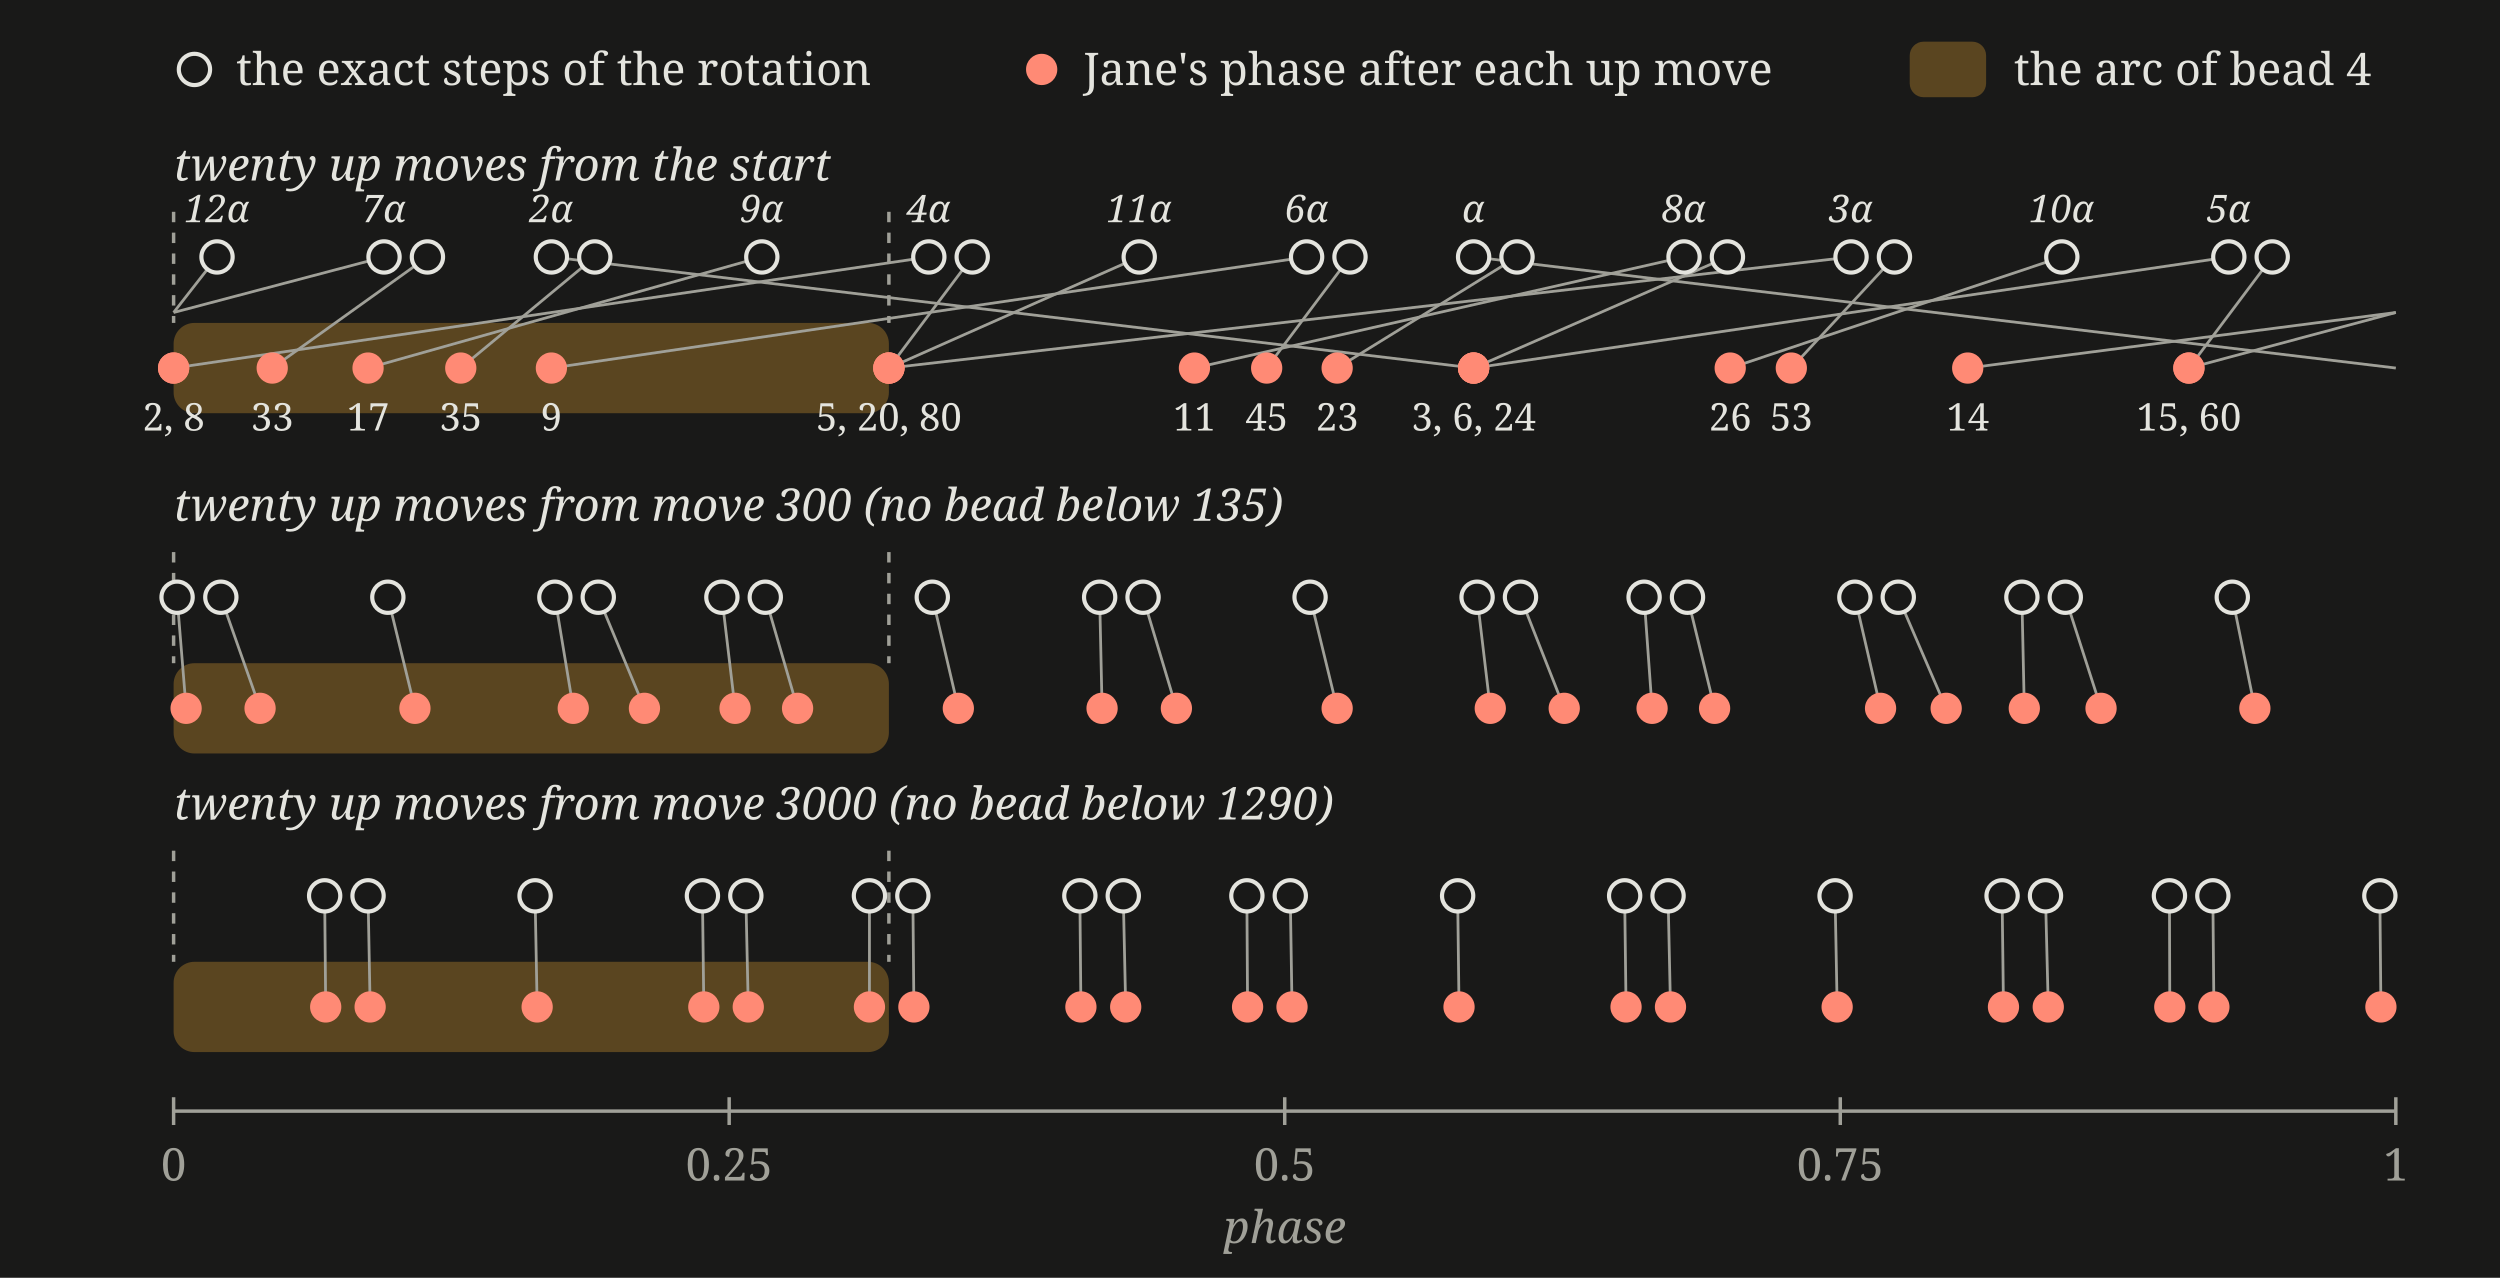
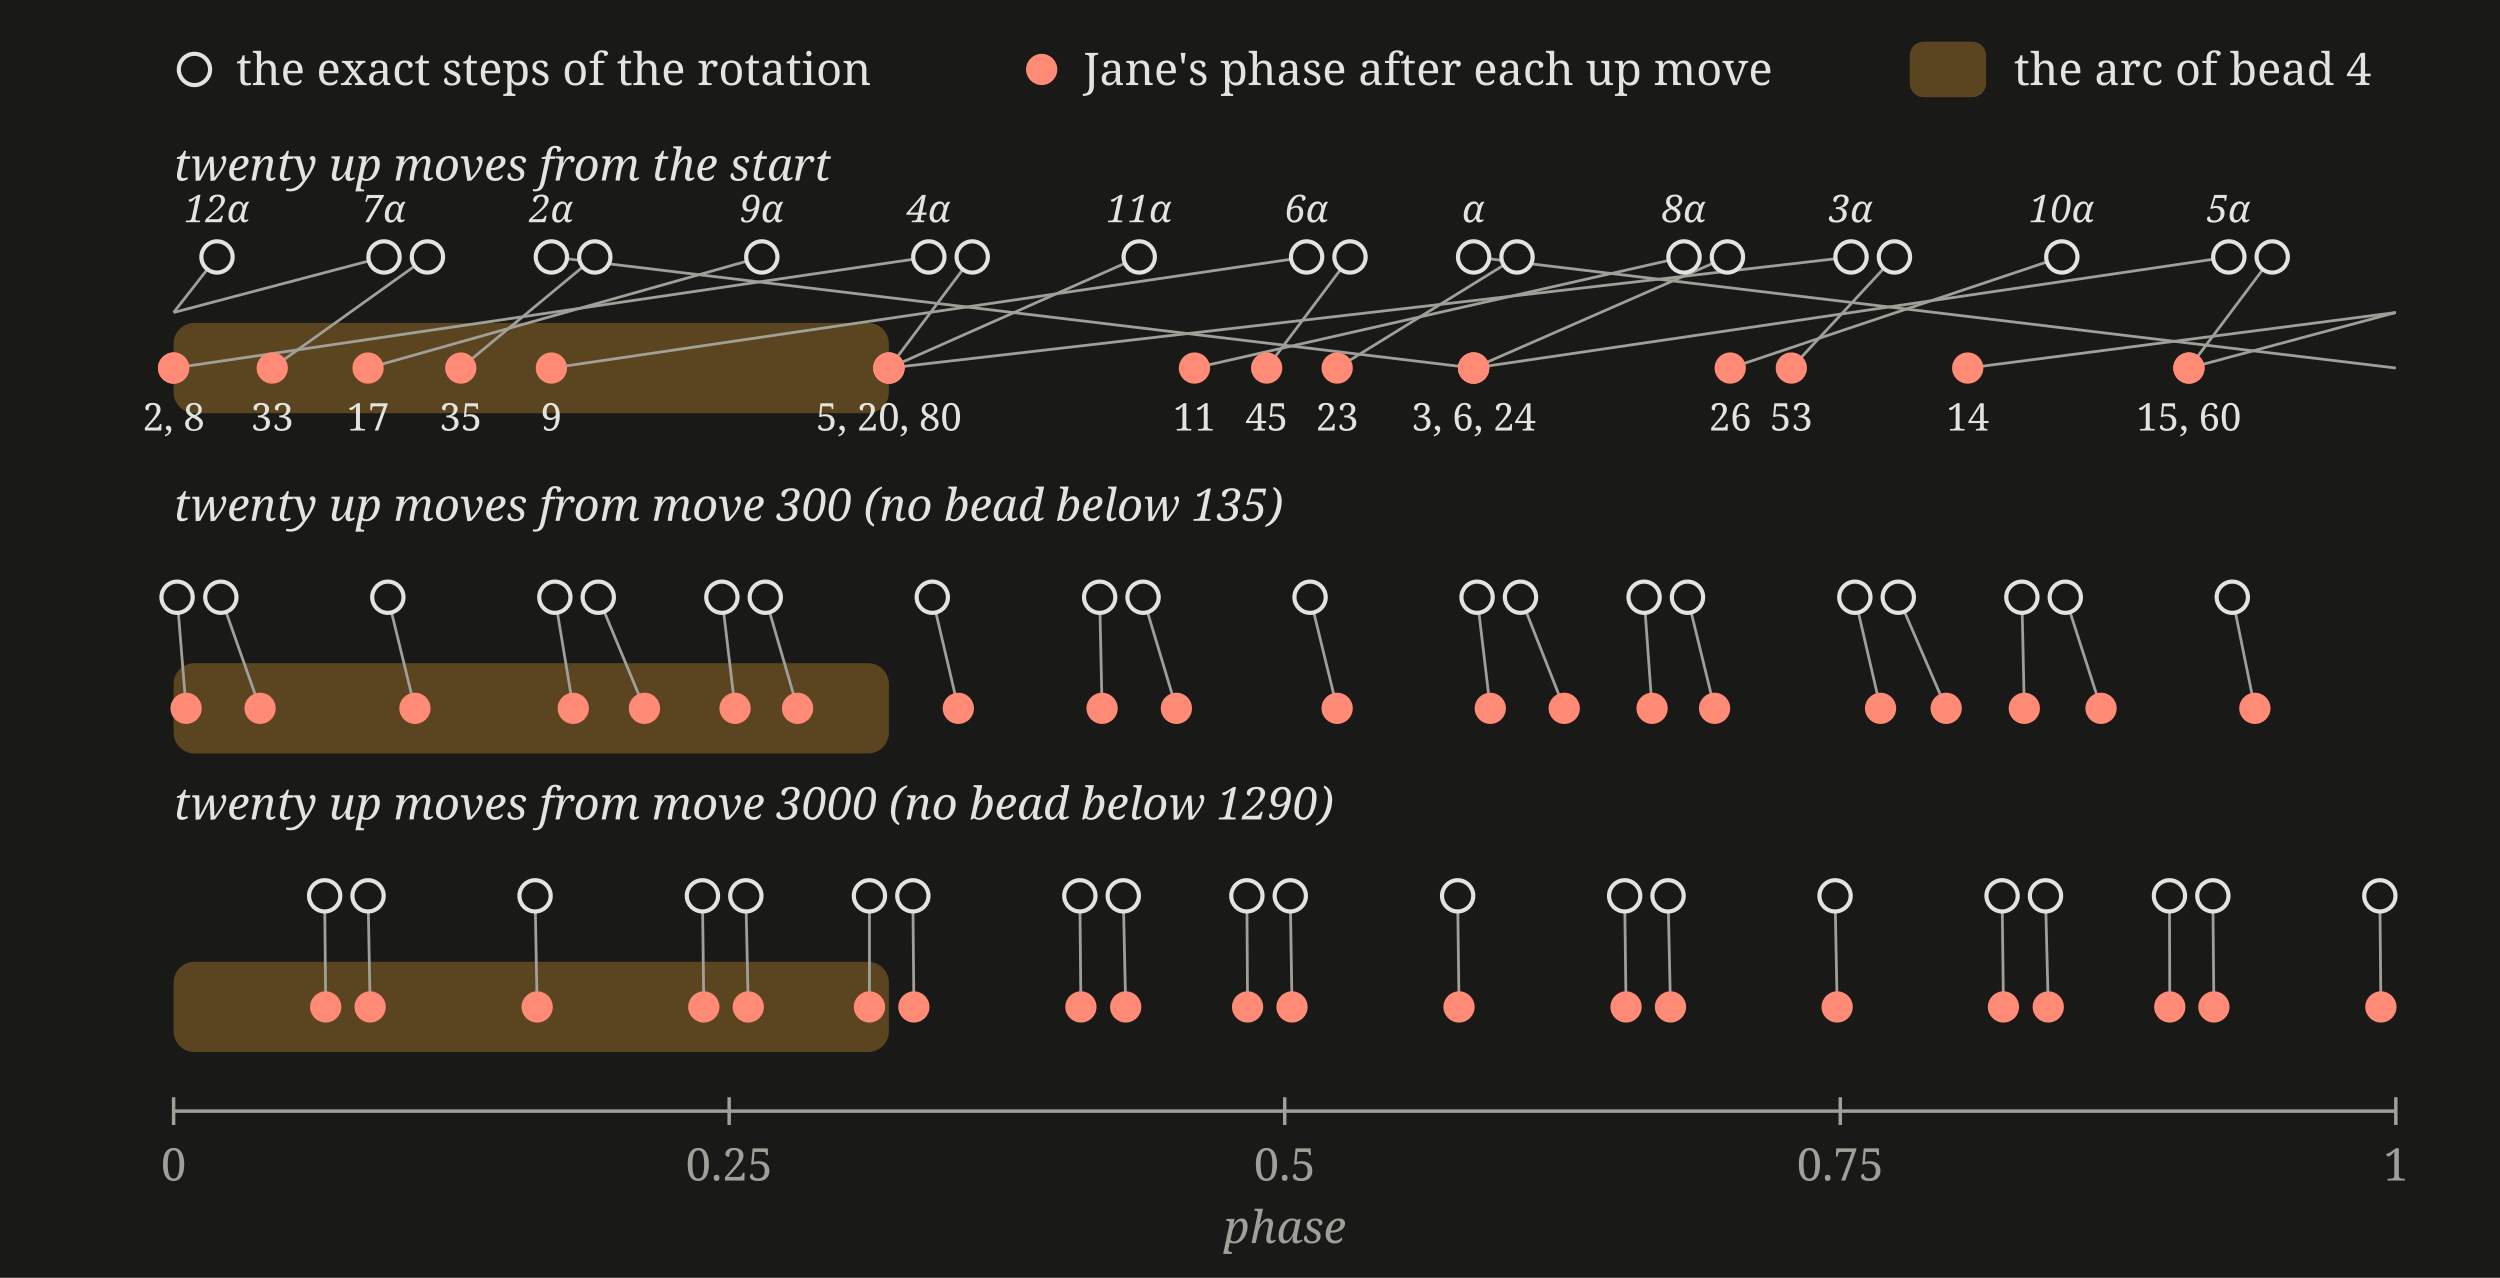
<svg xmlns="http://www.w3.org/2000/svg" width="720" height="368" viewBox="0 0 720 368">
  <rect width="720" height="368" fill="#191918" />
  <circle cx="56" cy="20" r="4.5" fill="none" stroke="#e4e4de" stroke-width="1.2" />
  <text x="68" y="24.5" font-size="13" font-family="Charter, Georgia, serif" fill="#e4e4de">the exact steps of the rotation</text>
  <circle cx="300" cy="20" r="4.5" fill="#ff8a75" />
  <text x="312" y="24.5" font-size="13" font-family="Charter, Georgia, serif" fill="#e4e4de">Jane's phase after each up move</text>
  <rect x="550" y="12" width="22" height="16" rx="4" fill="#5a4520" />
  <text x="580" y="24.5" font-size="13" font-family="Charter, Georgia, serif" fill="#e4e4de">the arc of bead 4</text>
  <rect x="50.0" y="93" width="206.0" height="26" rx="6" fill="#5a4520" />
-   <line x1="50.0" y1="61" x2="50.0" y2="93" stroke="#a0a098" stroke-width="1" stroke-dasharray="3 3" />
-   <line x1="256.0" y1="61" x2="256.0" y2="93" stroke="#a0a098" stroke-width="1" stroke-dasharray="3 3" />
  <text x="50" y="52" font-size="13" font-family="Charter, Georgia, serif" font-style="italic" fill="#e4e4de">twenty up moves from the start</text>
  <line x1="424.4" y1="74.0" x2="690.0" y2="106.0" stroke="#a0a098" stroke-width="0.8" />
  <line x1="158.8" y1="74.0" x2="424.4" y2="106.0" stroke="#a0a098" stroke-width="0.8" />
  <line x1="533.1" y1="74.0" x2="256.0" y2="106.0" stroke="#a0a098" stroke-width="0.8" />
  <line x1="267.5" y1="74.0" x2="50.0" y2="106.0" stroke="#a0a098" stroke-width="0.8" />
  <line x1="641.9" y1="74.0" x2="424.4" y2="106.0" stroke="#a0a098" stroke-width="0.8" />
  <line x1="376.3" y1="74.0" x2="158.8" y2="106.0" stroke="#a0a098" stroke-width="0.8" />
  <line x1="110.6" y1="74.0" x2="50.0" y2="90.0" stroke="#a0a098" stroke-width="0.8" />
  <line x1="690.0" y1="90.0" x2="566.7" y2="106.0" stroke="#a0a098" stroke-width="0.8" />
  <line x1="485.0" y1="74.0" x2="344.0" y2="106.0" stroke="#a0a098" stroke-width="0.8" />
  <line x1="219.4" y1="74.0" x2="106.0" y2="106.0" stroke="#a0a098" stroke-width="0.8" />
  <line x1="593.8" y1="74.0" x2="498.3" y2="106.0" stroke="#a0a098" stroke-width="0.8" />
  <line x1="328.1" y1="74.0" x2="256.0" y2="106.0" stroke="#a0a098" stroke-width="0.8" />
  <line x1="62.5" y1="74.0" x2="50.0" y2="90.0" stroke="#a0a098" stroke-width="0.8" />
  <line x1="690.0" y1="90.0" x2="630.4" y2="106.0" stroke="#a0a098" stroke-width="0.8" />
  <line x1="436.9" y1="74.0" x2="385.1" y2="106.0" stroke="#a0a098" stroke-width="0.8" />
  <line x1="171.3" y1="74.0" x2="132.7" y2="106.0" stroke="#a0a098" stroke-width="0.8" />
  <line x1="545.6" y1="74.0" x2="515.9" y2="106.0" stroke="#a0a098" stroke-width="0.8" />
  <line x1="280.0" y1="74.0" x2="256.0" y2="106.0" stroke="#a0a098" stroke-width="0.8" />
  <line x1="654.4" y1="74.0" x2="630.4" y2="106.0" stroke="#a0a098" stroke-width="0.8" />
  <line x1="388.8" y1="74.0" x2="364.8" y2="106.0" stroke="#a0a098" stroke-width="0.8" />
  <line x1="123.1" y1="74.0" x2="78.4" y2="106.0" stroke="#a0a098" stroke-width="0.8" />
  <line x1="497.5" y1="74.0" x2="424.4" y2="106.0" stroke="#a0a098" stroke-width="0.8" />
  <circle cx="424.4" cy="74" r="4.5" fill="#191918" stroke="#e4e4de" stroke-width="1.2" />
  <circle cx="158.8" cy="74" r="4.5" fill="#191918" stroke="#e4e4de" stroke-width="1.2" />
  <circle cx="533.1" cy="74" r="4.5" fill="#191918" stroke="#e4e4de" stroke-width="1.2" />
  <circle cx="267.5" cy="74" r="4.5" fill="#191918" stroke="#e4e4de" stroke-width="1.2" />
  <circle cx="641.9" cy="74" r="4.5" fill="#191918" stroke="#e4e4de" stroke-width="1.2" />
  <circle cx="376.3" cy="74" r="4.5" fill="#191918" stroke="#e4e4de" stroke-width="1.2" />
  <circle cx="110.6" cy="74" r="4.5" fill="#191918" stroke="#e4e4de" stroke-width="1.2" />
  <circle cx="485.0" cy="74" r="4.5" fill="#191918" stroke="#e4e4de" stroke-width="1.2" />
  <circle cx="219.4" cy="74" r="4.5" fill="#191918" stroke="#e4e4de" stroke-width="1.2" />
  <circle cx="593.8" cy="74" r="4.5" fill="#191918" stroke="#e4e4de" stroke-width="1.2" />
  <circle cx="328.1" cy="74" r="4.5" fill="#191918" stroke="#e4e4de" stroke-width="1.2" />
  <circle cx="62.5" cy="74" r="4.5" fill="#191918" stroke="#e4e4de" stroke-width="1.2" />
  <circle cx="436.9" cy="74" r="4.5" fill="#191918" stroke="#e4e4de" stroke-width="1.2" />
  <circle cx="171.3" cy="74" r="4.5" fill="#191918" stroke="#e4e4de" stroke-width="1.2" />
  <circle cx="545.6" cy="74" r="4.5" fill="#191918" stroke="#e4e4de" stroke-width="1.2" />
  <circle cx="280.0" cy="74" r="4.5" fill="#191918" stroke="#e4e4de" stroke-width="1.2" />
  <circle cx="654.4" cy="74" r="4.5" fill="#191918" stroke="#e4e4de" stroke-width="1.2" />
  <circle cx="388.8" cy="74" r="4.5" fill="#191918" stroke="#e4e4de" stroke-width="1.2" />
  <circle cx="123.1" cy="74" r="4.5" fill="#191918" stroke="#e4e4de" stroke-width="1.2" />
  <circle cx="497.5" cy="74" r="4.5" fill="#191918" stroke="#e4e4de" stroke-width="1.2" />
  <circle cx="50.0" cy="106" r="4.5" fill="#ff8a75" />
  <circle cx="424.4" cy="106" r="4.5" fill="#ff8a75" />
  <circle cx="256.0" cy="106" r="4.5" fill="#ff8a75" />
  <circle cx="50.0" cy="106" r="4.5" fill="#ff8a75" />
  <circle cx="424.4" cy="106" r="4.5" fill="#ff8a75" />
  <circle cx="158.8" cy="106" r="4.5" fill="#ff8a75" />
  <circle cx="566.7" cy="106" r="4.5" fill="#ff8a75" />
  <circle cx="344.0" cy="106" r="4.5" fill="#ff8a75" />
  <circle cx="106.0" cy="106" r="4.5" fill="#ff8a75" />
  <circle cx="498.3" cy="106" r="4.5" fill="#ff8a75" />
  <circle cx="256.0" cy="106" r="4.5" fill="#ff8a75" />
  <circle cx="630.4" cy="106" r="4.5" fill="#ff8a75" />
  <circle cx="385.1" cy="106" r="4.5" fill="#ff8a75" />
  <circle cx="132.7" cy="106" r="4.5" fill="#ff8a75" />
  <circle cx="515.9" cy="106" r="4.5" fill="#ff8a75" />
  <circle cx="256.0" cy="106" r="4.5" fill="#ff8a75" />
  <circle cx="630.4" cy="106" r="4.5" fill="#ff8a75" />
  <circle cx="364.8" cy="106" r="4.5" fill="#ff8a75" />
  <circle cx="78.4" cy="106" r="4.5" fill="#ff8a75" />
  <circle cx="424.4" cy="106" r="4.5" fill="#ff8a75" />
  <text x="424.4" y="64" text-anchor="middle" font-size="11" font-family="Charter, Georgia, serif" font-style="italic" fill="#e4e4de">α</text>
  <text x="158.8" y="64" text-anchor="middle" font-size="11" font-family="Charter, Georgia, serif" font-style="italic" fill="#e4e4de">2α</text>
  <text x="533.1" y="64" text-anchor="middle" font-size="11" font-family="Charter, Georgia, serif" font-style="italic" fill="#e4e4de">3α</text>
  <text x="267.5" y="64" text-anchor="middle" font-size="11" font-family="Charter, Georgia, serif" font-style="italic" fill="#e4e4de">4α</text>
  <text x="641.9" y="64" text-anchor="middle" font-size="11" font-family="Charter, Georgia, serif" font-style="italic" fill="#e4e4de">5α</text>
  <text x="376.3" y="64" text-anchor="middle" font-size="11" font-family="Charter, Georgia, serif" font-style="italic" fill="#e4e4de">6α</text>
  <text x="110.6" y="64" text-anchor="middle" font-size="11" font-family="Charter, Georgia, serif" font-style="italic" fill="#e4e4de">7α</text>
  <text x="485.0" y="64" text-anchor="middle" font-size="11" font-family="Charter, Georgia, serif" font-style="italic" fill="#e4e4de">8α</text>
  <text x="219.4" y="64" text-anchor="middle" font-size="11" font-family="Charter, Georgia, serif" font-style="italic" fill="#e4e4de">9α</text>
  <text x="593.8" y="64" text-anchor="middle" font-size="11" font-family="Charter, Georgia, serif" font-style="italic" fill="#e4e4de">10α</text>
  <text x="328.1" y="64" text-anchor="middle" font-size="11" font-family="Charter, Georgia, serif" font-style="italic" fill="#e4e4de">11α</text>
  <text x="62.5" y="64" text-anchor="middle" font-size="11" font-family="Charter, Georgia, serif" font-style="italic" fill="#e4e4de">12α</text>
  <text x="50.0" y="124" text-anchor="middle" font-size="11" font-family="Charter, Georgia, serif" fill="#e4e4de">2, 8</text>
  <text x="424.4" y="124" text-anchor="middle" font-size="11" font-family="Charter, Georgia, serif" fill="#e4e4de">3, 6, 24</text>
  <text x="256.0" y="124" text-anchor="middle" font-size="11" font-family="Charter, Georgia, serif" fill="#e4e4de">5, 20, 80</text>
  <text x="158.8" y="124" text-anchor="middle" font-size="11" font-family="Charter, Georgia, serif" fill="#e4e4de">9</text>
  <text x="566.7" y="124" text-anchor="middle" font-size="11" font-family="Charter, Georgia, serif" fill="#e4e4de">14</text>
  <text x="344.0" y="124" text-anchor="middle" font-size="11" font-family="Charter, Georgia, serif" fill="#e4e4de">11</text>
  <text x="106.0" y="124" text-anchor="middle" font-size="11" font-family="Charter, Georgia, serif" fill="#e4e4de">17</text>
  <text x="498.3" y="124" text-anchor="middle" font-size="11" font-family="Charter, Georgia, serif" fill="#e4e4de">26</text>
  <text x="630.4" y="124" text-anchor="middle" font-size="11" font-family="Charter, Georgia, serif" fill="#e4e4de">15, 60</text>
  <text x="385.1" y="124" text-anchor="middle" font-size="11" font-family="Charter, Georgia, serif" fill="#e4e4de">23</text>
  <text x="132.7" y="124" text-anchor="middle" font-size="11" font-family="Charter, Georgia, serif" fill="#e4e4de">35</text>
  <text x="515.9" y="124" text-anchor="middle" font-size="11" font-family="Charter, Georgia, serif" fill="#e4e4de">53</text>
  <text x="364.8" y="124" text-anchor="middle" font-size="11" font-family="Charter, Georgia, serif" fill="#e4e4de">45</text>
  <text x="78.4" y="124" text-anchor="middle" font-size="11" font-family="Charter, Georgia, serif" fill="#e4e4de">33</text>
  <rect x="50.0" y="191" width="206.0" height="26" rx="6" fill="#5a4520" />
-   <line x1="50.0" y1="159" x2="50.0" y2="191" stroke="#a0a098" stroke-width="1" stroke-dasharray="3 3" />
-   <line x1="256.0" y1="159" x2="256.0" y2="191" stroke="#a0a098" stroke-width="1" stroke-dasharray="3 3" />
  <text x="50" y="150" font-size="13" font-family="Charter, Georgia, serif" font-style="italic" fill="#e4e4de">twenty up moves from move 300 (no bead below 135)</text>
  <line x1="473.5" y1="172.0" x2="475.8" y2="204.0" stroke="#a0a098" stroke-width="0.8" />
  <line x1="207.9" y1="172.0" x2="211.7" y2="204.0" stroke="#a0a098" stroke-width="0.8" />
  <line x1="582.3" y1="172.0" x2="583.0" y2="204.0" stroke="#a0a098" stroke-width="0.8" />
  <line x1="316.7" y1="172.0" x2="317.4" y2="204.0" stroke="#a0a098" stroke-width="0.8" />
  <line x1="51.0" y1="172.0" x2="53.6" y2="204.0" stroke="#a0a098" stroke-width="0.8" />
  <line x1="425.4" y1="172.0" x2="429.2" y2="204.0" stroke="#a0a098" stroke-width="0.8" />
  <line x1="159.8" y1="172.0" x2="165.1" y2="204.0" stroke="#a0a098" stroke-width="0.8" />
  <line x1="534.2" y1="172.0" x2="541.6" y2="204.0" stroke="#a0a098" stroke-width="0.8" />
  <line x1="268.5" y1="172.0" x2="276.0" y2="204.0" stroke="#a0a098" stroke-width="0.8" />
  <line x1="642.9" y1="172.0" x2="649.4" y2="204.0" stroke="#a0a098" stroke-width="0.8" />
  <line x1="377.3" y1="172.0" x2="385.1" y2="204.0" stroke="#a0a098" stroke-width="0.8" />
  <line x1="111.7" y1="172.0" x2="119.5" y2="204.0" stroke="#a0a098" stroke-width="0.8" />
  <line x1="486.0" y1="172.0" x2="493.8" y2="204.0" stroke="#a0a098" stroke-width="0.8" />
  <line x1="220.4" y1="172.0" x2="229.7" y2="204.0" stroke="#a0a098" stroke-width="0.8" />
  <line x1="594.8" y1="172.0" x2="605.1" y2="204.0" stroke="#a0a098" stroke-width="0.8" />
  <line x1="329.2" y1="172.0" x2="338.8" y2="204.0" stroke="#a0a098" stroke-width="0.8" />
  <line x1="63.6" y1="172.0" x2="74.9" y2="204.0" stroke="#a0a098" stroke-width="0.8" />
  <line x1="437.9" y1="172.0" x2="450.5" y2="204.0" stroke="#a0a098" stroke-width="0.8" />
  <line x1="172.3" y1="172.0" x2="185.6" y2="204.0" stroke="#a0a098" stroke-width="0.8" />
  <line x1="546.7" y1="172.0" x2="560.5" y2="204.0" stroke="#a0a098" stroke-width="0.8" />
  <circle cx="473.5" cy="172" r="4.5" fill="#191918" stroke="#e4e4de" stroke-width="1.2" />
  <circle cx="207.9" cy="172" r="4.5" fill="#191918" stroke="#e4e4de" stroke-width="1.2" />
  <circle cx="582.3" cy="172" r="4.5" fill="#191918" stroke="#e4e4de" stroke-width="1.2" />
  <circle cx="316.7" cy="172" r="4.5" fill="#191918" stroke="#e4e4de" stroke-width="1.2" />
  <circle cx="51.0" cy="172" r="4.5" fill="#191918" stroke="#e4e4de" stroke-width="1.2" />
  <circle cx="425.4" cy="172" r="4.5" fill="#191918" stroke="#e4e4de" stroke-width="1.2" />
  <circle cx="159.8" cy="172" r="4.5" fill="#191918" stroke="#e4e4de" stroke-width="1.2" />
  <circle cx="534.2" cy="172" r="4.5" fill="#191918" stroke="#e4e4de" stroke-width="1.2" />
  <circle cx="268.5" cy="172" r="4.5" fill="#191918" stroke="#e4e4de" stroke-width="1.2" />
  <circle cx="642.9" cy="172" r="4.5" fill="#191918" stroke="#e4e4de" stroke-width="1.2" />
  <circle cx="377.3" cy="172" r="4.5" fill="#191918" stroke="#e4e4de" stroke-width="1.2" />
  <circle cx="111.7" cy="172" r="4.5" fill="#191918" stroke="#e4e4de" stroke-width="1.2" />
  <circle cx="486.0" cy="172" r="4.5" fill="#191918" stroke="#e4e4de" stroke-width="1.2" />
  <circle cx="220.4" cy="172" r="4.5" fill="#191918" stroke="#e4e4de" stroke-width="1.2" />
  <circle cx="594.8" cy="172" r="4.5" fill="#191918" stroke="#e4e4de" stroke-width="1.2" />
  <circle cx="329.2" cy="172" r="4.5" fill="#191918" stroke="#e4e4de" stroke-width="1.2" />
  <circle cx="63.6" cy="172" r="4.5" fill="#191918" stroke="#e4e4de" stroke-width="1.2" />
  <circle cx="437.9" cy="172" r="4.5" fill="#191918" stroke="#e4e4de" stroke-width="1.2" />
  <circle cx="172.3" cy="172" r="4.5" fill="#191918" stroke="#e4e4de" stroke-width="1.2" />
  <circle cx="546.7" cy="172" r="4.5" fill="#191918" stroke="#e4e4de" stroke-width="1.2" />
  <circle cx="475.8" cy="204" r="4.5" fill="#ff8a75" />
  <circle cx="211.7" cy="204" r="4.5" fill="#ff8a75" />
  <circle cx="583.0" cy="204" r="4.5" fill="#ff8a75" />
  <circle cx="317.4" cy="204" r="4.5" fill="#ff8a75" />
  <circle cx="53.6" cy="204" r="4.5" fill="#ff8a75" />
  <circle cx="429.2" cy="204" r="4.5" fill="#ff8a75" />
  <circle cx="165.1" cy="204" r="4.5" fill="#ff8a75" />
  <circle cx="541.6" cy="204" r="4.5" fill="#ff8a75" />
  <circle cx="276.0" cy="204" r="4.5" fill="#ff8a75" />
  <circle cx="649.4" cy="204" r="4.5" fill="#ff8a75" />
  <circle cx="385.1" cy="204" r="4.5" fill="#ff8a75" />
  <circle cx="119.5" cy="204" r="4.5" fill="#ff8a75" />
  <circle cx="493.8" cy="204" r="4.5" fill="#ff8a75" />
  <circle cx="229.7" cy="204" r="4.5" fill="#ff8a75" />
  <circle cx="605.1" cy="204" r="4.5" fill="#ff8a75" />
  <circle cx="338.8" cy="204" r="4.5" fill="#ff8a75" />
  <circle cx="74.9" cy="204" r="4.5" fill="#ff8a75" />
  <circle cx="450.5" cy="204" r="4.5" fill="#ff8a75" />
  <circle cx="185.6" cy="204" r="4.5" fill="#ff8a75" />
  <circle cx="560.5" cy="204" r="4.5" fill="#ff8a75" />
  <rect x="50.0" y="277" width="206.0" height="26" rx="6" fill="#5a4520" />
-   <line x1="50.0" y1="245" x2="50.0" y2="277" stroke="#a0a098" stroke-width="1" stroke-dasharray="3 3" />
-   <line x1="256.0" y1="245" x2="256.0" y2="277" stroke="#a0a098" stroke-width="1" stroke-dasharray="3 3" />
  <text x="50" y="236" font-size="13" font-family="Charter, Georgia, serif" font-style="italic" fill="#e4e4de">twenty up moves from move 3000 (no bead below 1290)</text>
  <line x1="250.4" y1="258.0" x2="250.4" y2="290.0" stroke="#a0a098" stroke-width="0.8" />
  <line x1="624.8" y1="258.0" x2="624.9" y2="290.0" stroke="#a0a098" stroke-width="0.8" />
  <line x1="359.1" y1="258.0" x2="359.3" y2="290.0" stroke="#a0a098" stroke-width="0.8" />
  <line x1="93.5" y1="258.0" x2="93.8" y2="290.0" stroke="#a0a098" stroke-width="0.8" />
  <line x1="467.9" y1="258.0" x2="468.3" y2="290.0" stroke="#a0a098" stroke-width="0.8" />
  <line x1="202.3" y1="258.0" x2="202.7" y2="290.0" stroke="#a0a098" stroke-width="0.8" />
  <line x1="576.6" y1="258.0" x2="577.0" y2="290.0" stroke="#a0a098" stroke-width="0.8" />
  <line x1="311.0" y1="258.0" x2="311.3" y2="290.0" stroke="#a0a098" stroke-width="0.8" />
  <line x1="685.4" y1="258.0" x2="685.7" y2="290.0" stroke="#a0a098" stroke-width="0.8" />
  <line x1="419.8" y1="258.0" x2="420.2" y2="290.0" stroke="#a0a098" stroke-width="0.8" />
  <line x1="154.1" y1="258.0" x2="154.7" y2="290.0" stroke="#a0a098" stroke-width="0.8" />
  <line x1="528.5" y1="258.0" x2="529.1" y2="290.0" stroke="#a0a098" stroke-width="0.8" />
  <line x1="262.9" y1="258.0" x2="263.2" y2="290.0" stroke="#a0a098" stroke-width="0.8" />
  <line x1="637.3" y1="258.0" x2="637.6" y2="290.0" stroke="#a0a098" stroke-width="0.8" />
  <line x1="371.6" y1="258.0" x2="372.1" y2="290.0" stroke="#a0a098" stroke-width="0.8" />
  <line x1="106.0" y1="258.0" x2="106.6" y2="290.0" stroke="#a0a098" stroke-width="0.8" />
  <line x1="480.4" y1="258.0" x2="481.1" y2="290.0" stroke="#a0a098" stroke-width="0.8" />
  <line x1="214.8" y1="258.0" x2="215.5" y2="290.0" stroke="#a0a098" stroke-width="0.8" />
  <line x1="589.1" y1="258.0" x2="589.9" y2="290.0" stroke="#a0a098" stroke-width="0.8" />
  <line x1="323.5" y1="258.0" x2="324.2" y2="290.0" stroke="#a0a098" stroke-width="0.8" />
  <circle cx="250.4" cy="258" r="4.5" fill="#191918" stroke="#e4e4de" stroke-width="1.2" />
  <circle cx="624.8" cy="258" r="4.5" fill="#191918" stroke="#e4e4de" stroke-width="1.2" />
  <circle cx="359.1" cy="258" r="4.5" fill="#191918" stroke="#e4e4de" stroke-width="1.2" />
  <circle cx="93.5" cy="258" r="4.5" fill="#191918" stroke="#e4e4de" stroke-width="1.2" />
  <circle cx="467.9" cy="258" r="4.5" fill="#191918" stroke="#e4e4de" stroke-width="1.2" />
  <circle cx="202.3" cy="258" r="4.5" fill="#191918" stroke="#e4e4de" stroke-width="1.2" />
  <circle cx="576.6" cy="258" r="4.5" fill="#191918" stroke="#e4e4de" stroke-width="1.2" />
  <circle cx="311.0" cy="258" r="4.5" fill="#191918" stroke="#e4e4de" stroke-width="1.2" />
  <circle cx="685.4" cy="258" r="4.5" fill="#191918" stroke="#e4e4de" stroke-width="1.2" />
  <circle cx="419.8" cy="258" r="4.5" fill="#191918" stroke="#e4e4de" stroke-width="1.2" />
  <circle cx="154.1" cy="258" r="4.5" fill="#191918" stroke="#e4e4de" stroke-width="1.2" />
  <circle cx="528.5" cy="258" r="4.5" fill="#191918" stroke="#e4e4de" stroke-width="1.2" />
  <circle cx="262.9" cy="258" r="4.5" fill="#191918" stroke="#e4e4de" stroke-width="1.2" />
  <circle cx="637.3" cy="258" r="4.5" fill="#191918" stroke="#e4e4de" stroke-width="1.2" />
  <circle cx="371.6" cy="258" r="4.5" fill="#191918" stroke="#e4e4de" stroke-width="1.2" />
  <circle cx="106.0" cy="258" r="4.5" fill="#191918" stroke="#e4e4de" stroke-width="1.2" />
  <circle cx="480.4" cy="258" r="4.5" fill="#191918" stroke="#e4e4de" stroke-width="1.2" />
  <circle cx="214.8" cy="258" r="4.5" fill="#191918" stroke="#e4e4de" stroke-width="1.2" />
  <circle cx="589.1" cy="258" r="4.5" fill="#191918" stroke="#e4e4de" stroke-width="1.2" />
  <circle cx="323.5" cy="258" r="4.5" fill="#191918" stroke="#e4e4de" stroke-width="1.2" />
  <circle cx="250.4" cy="290" r="4.5" fill="#ff8a75" />
  <circle cx="624.9" cy="290" r="4.5" fill="#ff8a75" />
  <circle cx="359.3" cy="290" r="4.5" fill="#ff8a75" />
  <circle cx="93.8" cy="290" r="4.5" fill="#ff8a75" />
  <circle cx="468.3" cy="290" r="4.5" fill="#ff8a75" />
  <circle cx="202.7" cy="290" r="4.5" fill="#ff8a75" />
  <circle cx="577.0" cy="290" r="4.5" fill="#ff8a75" />
  <circle cx="311.3" cy="290" r="4.5" fill="#ff8a75" />
  <circle cx="685.7" cy="290" r="4.5" fill="#ff8a75" />
  <circle cx="420.2" cy="290" r="4.5" fill="#ff8a75" />
  <circle cx="154.7" cy="290" r="4.5" fill="#ff8a75" />
  <circle cx="529.1" cy="290" r="4.5" fill="#ff8a75" />
  <circle cx="263.2" cy="290" r="4.5" fill="#ff8a75" />
  <circle cx="637.6" cy="290" r="4.5" fill="#ff8a75" />
  <circle cx="372.1" cy="290" r="4.5" fill="#ff8a75" />
  <circle cx="106.6" cy="290" r="4.5" fill="#ff8a75" />
  <circle cx="481.1" cy="290" r="4.5" fill="#ff8a75" />
  <circle cx="215.5" cy="290" r="4.5" fill="#ff8a75" />
  <circle cx="589.9" cy="290" r="4.5" fill="#ff8a75" />
  <circle cx="324.2" cy="290" r="4.5" fill="#ff8a75" />
  <line x1="50" y1="320" x2="690" y2="320" stroke="#a0a098" stroke-width="1" />
  <line x1="50.0" y1="316" x2="50.0" y2="324" stroke="#a0a098" stroke-width="1" />
  <text x="50.0" y="340" text-anchor="middle" font-size="13" font-family="Charter, Georgia, serif" fill="#a0a098">0</text>
  <line x1="210.0" y1="316" x2="210.0" y2="324" stroke="#a0a098" stroke-width="1" />
  <text x="210.0" y="340" text-anchor="middle" font-size="13" font-family="Charter, Georgia, serif" fill="#a0a098">0.25</text>
  <line x1="370.0" y1="316" x2="370.0" y2="324" stroke="#a0a098" stroke-width="1" />
  <text x="370.0" y="340" text-anchor="middle" font-size="13" font-family="Charter, Georgia, serif" fill="#a0a098">0.5</text>
  <line x1="530.0" y1="316" x2="530.0" y2="324" stroke="#a0a098" stroke-width="1" />
  <text x="530.0" y="340" text-anchor="middle" font-size="13" font-family="Charter, Georgia, serif" fill="#a0a098">0.75</text>
  <line x1="690.0" y1="316" x2="690.0" y2="324" stroke="#a0a098" stroke-width="1" />
  <text x="690.0" y="340" text-anchor="middle" font-size="13" font-family="Charter, Georgia, serif" fill="#a0a098">1</text>
  <text x="370.0" y="358" text-anchor="middle" font-size="13" font-family="Charter, Georgia, serif" font-style="italic" fill="#a0a098">phase</text>
</svg>
